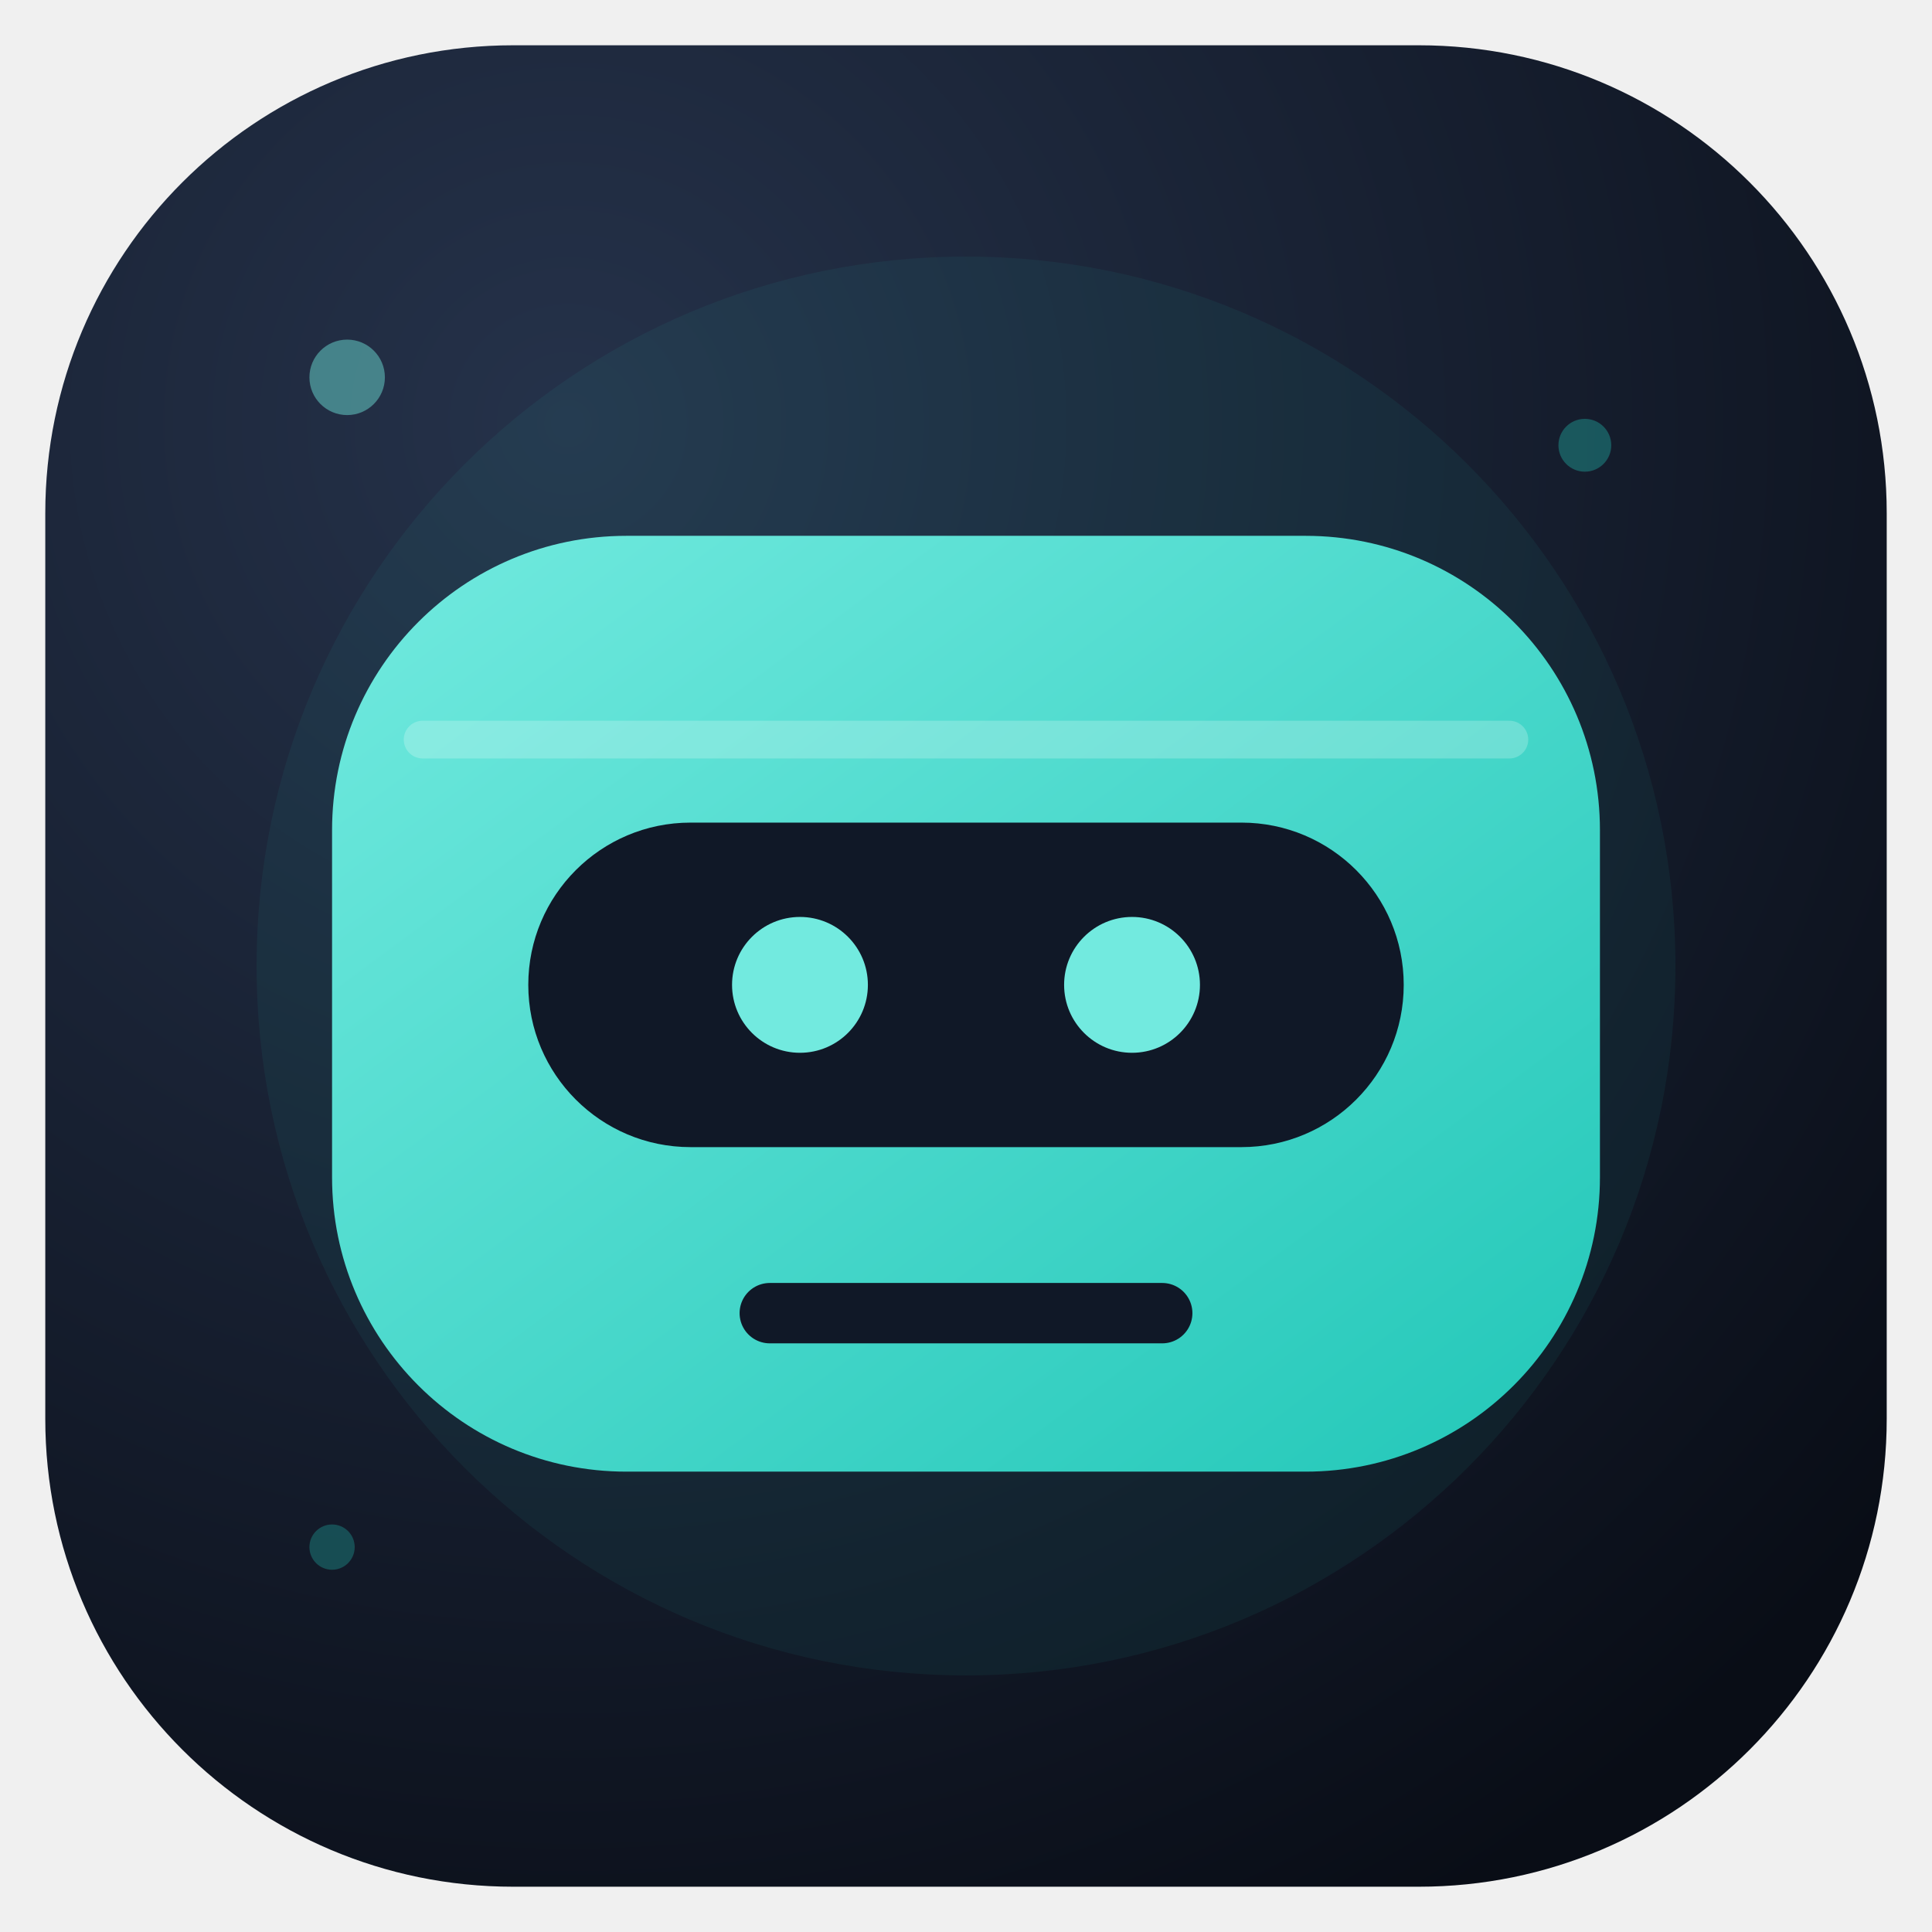
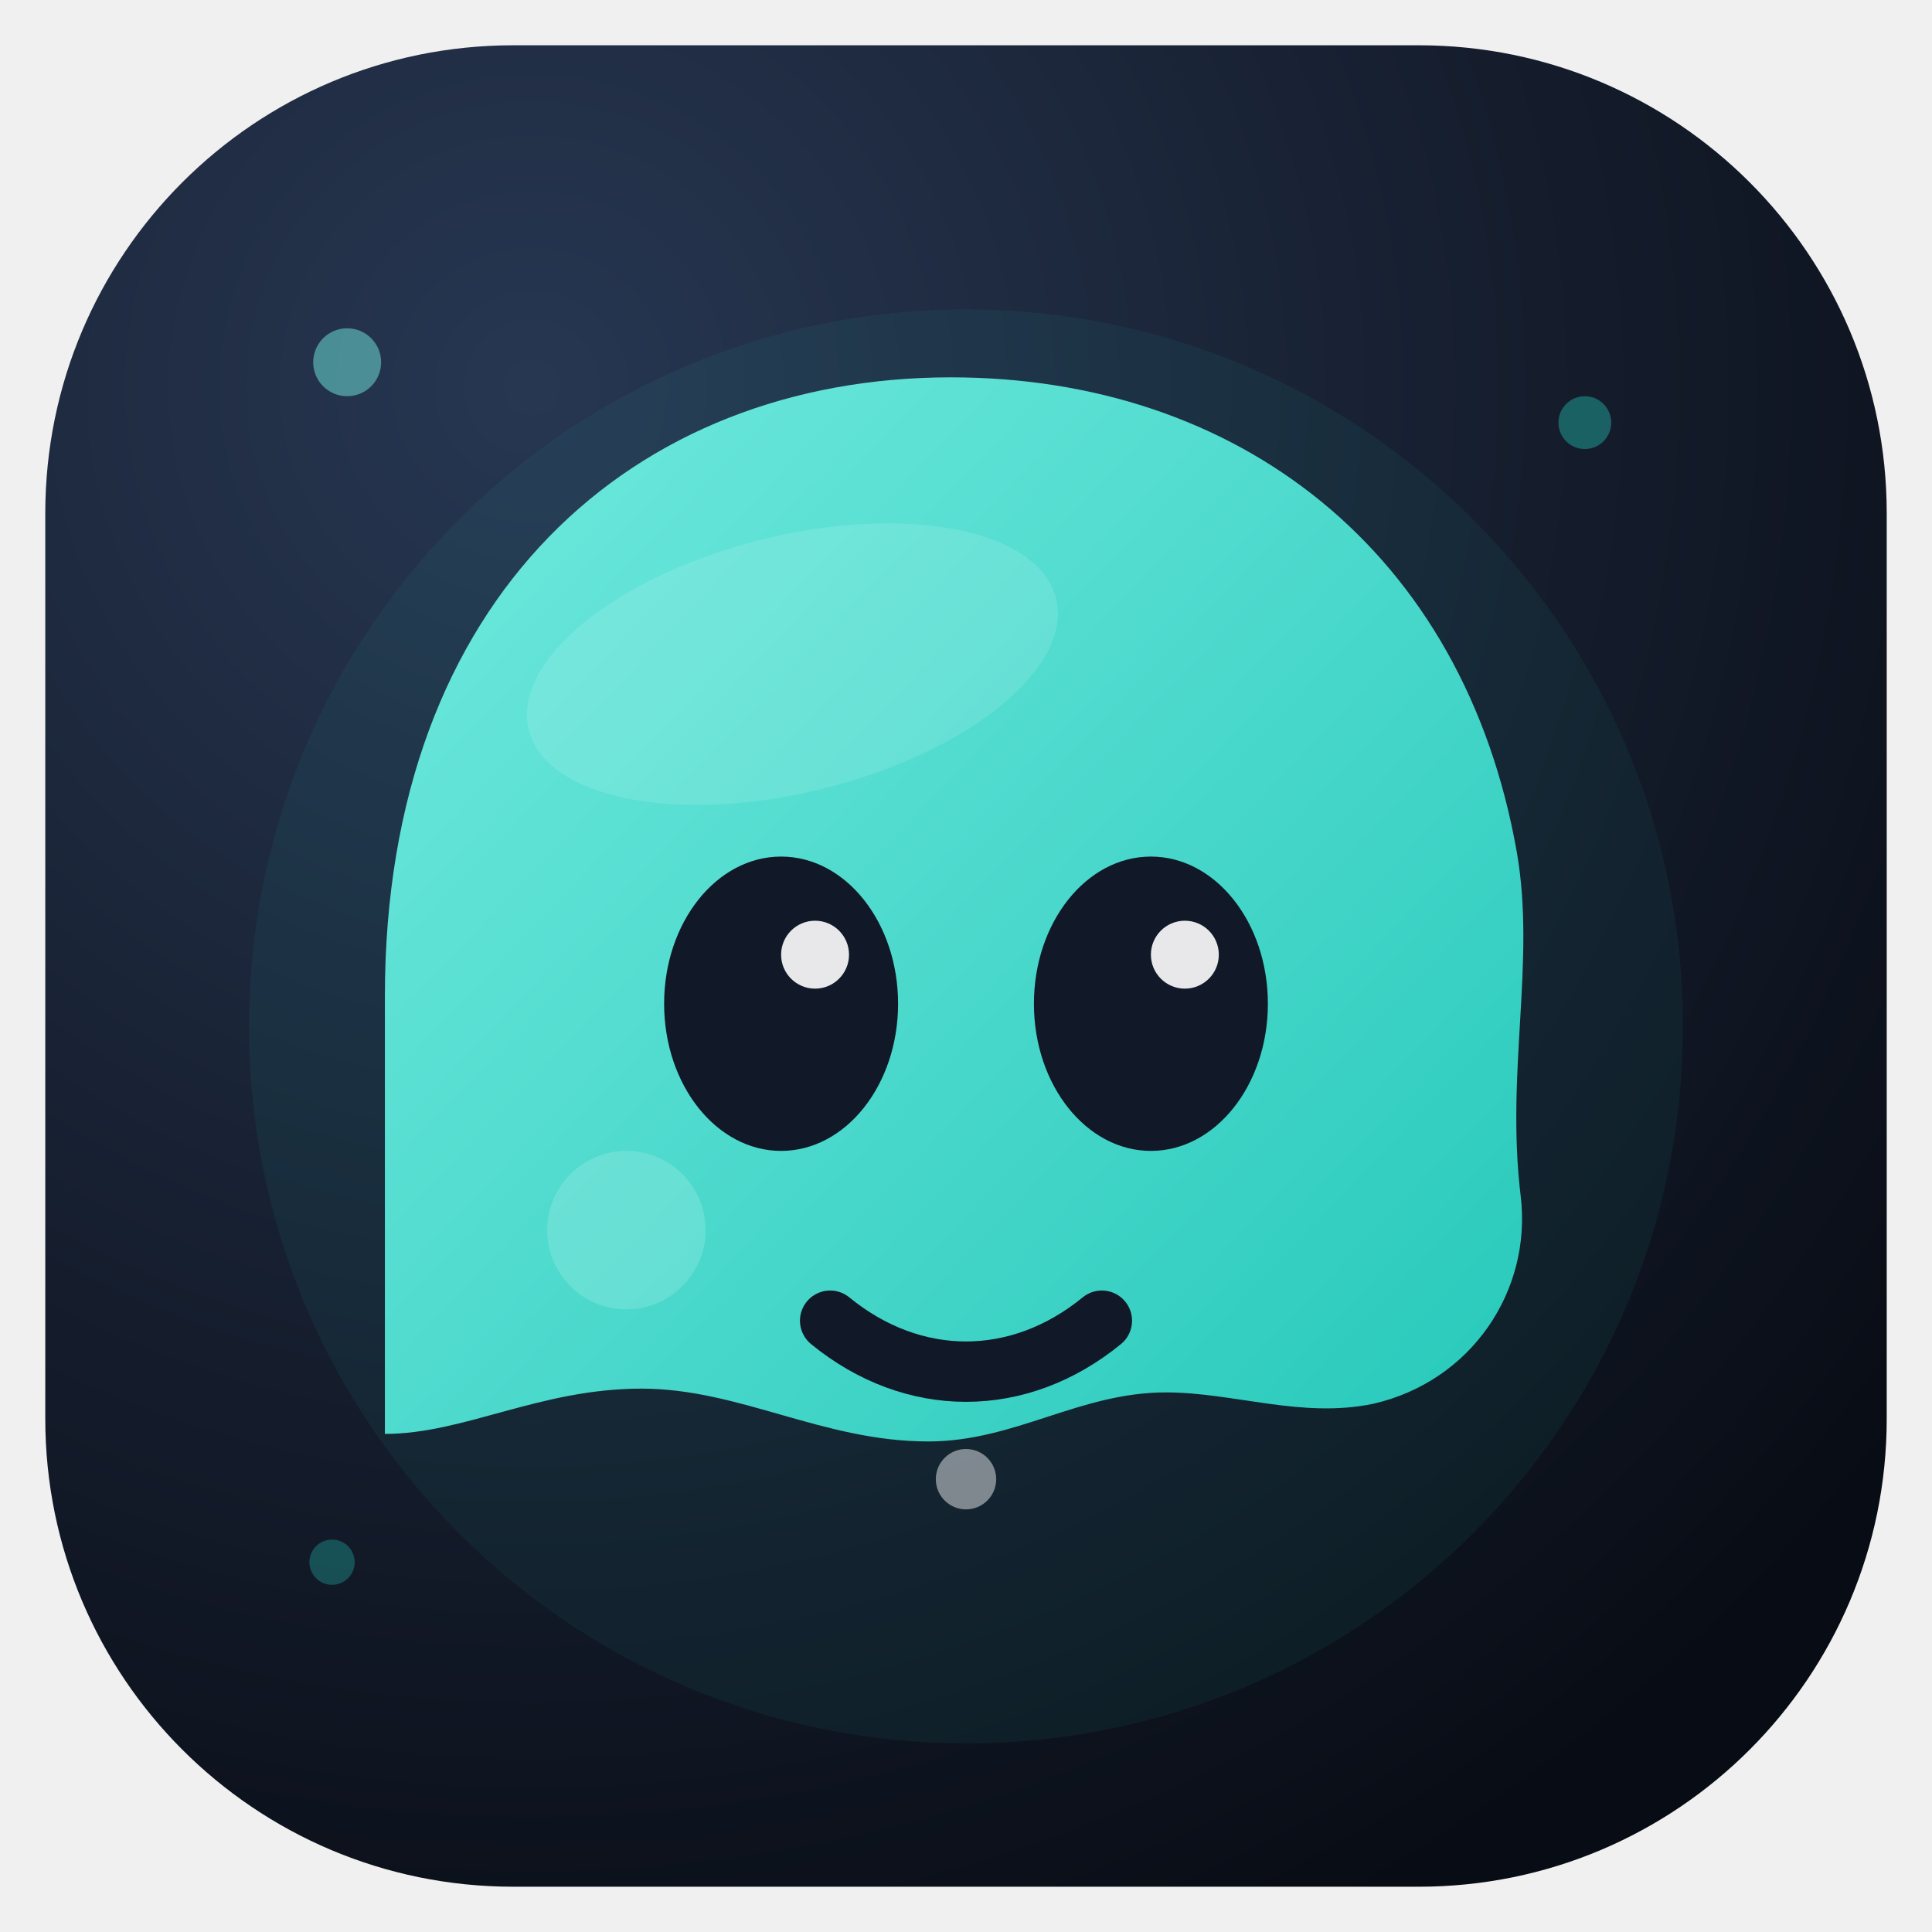
<svg xmlns="http://www.w3.org/2000/svg" viewBox="0 0 512 512">
  <defs>
-     <radialGradient id="bg" cx="28%" cy="20%" r="95%">
-       <stop offset="0" stop-color="#25324a" />
+     <radialGradient id="bg" cx="26%" cy="18%" r="96%">
+       <stop offset="0" stop-color="#273752" />
      <stop offset="0.58" stop-color="#151d2d" />
-       <stop offset="1" stop-color="#090d16" />
+       <stop offset="1" stop-color="#080c14" />
    </radialGradient>
    <linearGradient id="body" x1="0" y1="0" x2="1" y2="1">
      <stop offset="0" stop-color="#72eadf" />
      <stop offset="1" stop-color="#22c7b8" />
    </linearGradient>
  </defs>
  <rect x="12" y="12" width="488" height="488" rx="124" fill="url(#bg)" />
-   <circle cx="256" cy="256" r="188" fill="#22c7b8" opacity="0.07" />
-   <circle cx="92" cy="100" r="10" fill="#72eadf" opacity="0.45" />
-   <circle cx="420" cy="118" r="7" fill="#22c7b8" opacity="0.35" />
-   <circle cx="88" cy="410" r="6" fill="#22c7b8" opacity="0.3" />
-   <g>
-     <rect x="88" y="142" width="336" height="248" rx="78" fill="url(#body)" />
-     <path d="M112 196h288" stroke="#ffffff" stroke-width="10" stroke-linecap="round" opacity="0.22" />
-     <rect x="140" y="218" width="232" height="86" rx="43" fill="#101827" />
-     <circle cx="212" cy="261" r="18" fill="#72eadf" />
-     <circle cx="300" cy="261" r="18" fill="#72eadf" />
-     <path d="M204 348h104" stroke="#101827" stroke-width="16" stroke-linecap="round" />
-   </g>
+   <circle cx="256" cy="272" r="190" fill="#22c7b8" opacity="0.07" />
+   <circle cx="92" cy="96" r="9" fill="#72eadf" opacity="0.5" />
+   <circle cx="420" cy="112" r="7" fill="#22c7b8" opacity="0.4" />
+   <circle cx="88" cy="414" r="6" fill="#22c7b8" opacity="0.32" />
+   <path d="M102 420V264C102 158 168 100 252 100c76 0 136 46 150 126 5 29-3 58 1 91 3 25-13 49-39 55-19 4-37-3-55-3-23 0-40 13-63 13-28 0-50-14-76-14-27 0-47 12-68 12Z" fill="url(#body)" />
+   <ellipse cx="210" cy="176" rx="72" ry="34" fill="#ffffff" opacity="0.12" transform="rotate(-14 210 176)" />
+   <ellipse cx="207" cy="266" rx="31" ry="39" fill="#111827" />
+   <ellipse cx="305" cy="266" rx="31" ry="39" fill="#111827" />
+   <circle cx="216" cy="253" r="9" fill="#ffffff" opacity="0.9" />
+   <circle cx="314" cy="253" r="9" fill="#ffffff" opacity="0.9" />
+   <circle cx="166" cy="326" r="21" fill="#ffffff" opacity="0.15" />
+   <path d="M220 350c22 18 50 18 72 0" fill="none" stroke="#111827" stroke-width="16" stroke-linecap="round" />
+   <circle cx="256" cy="392" r="8" fill="#ffffff" opacity="0.46" />
</svg>
